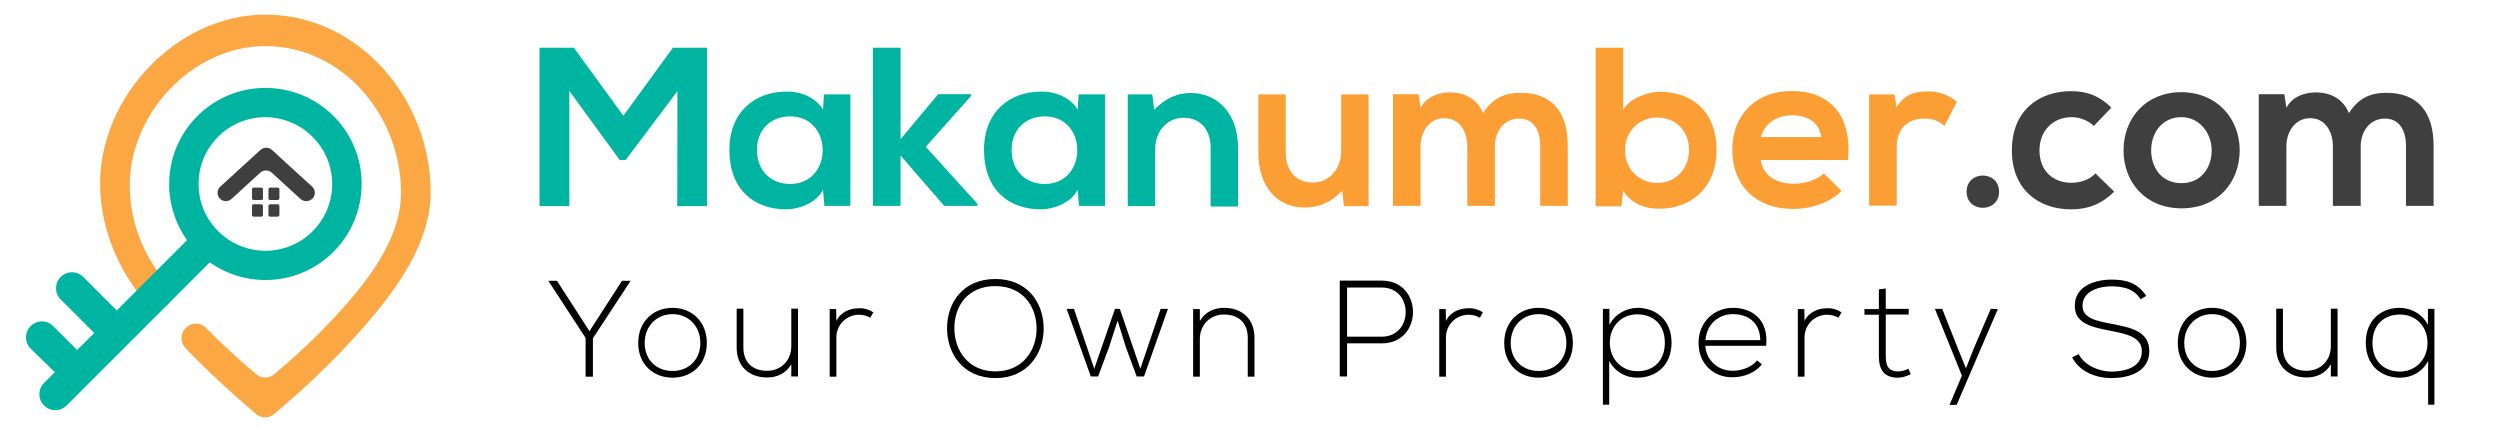
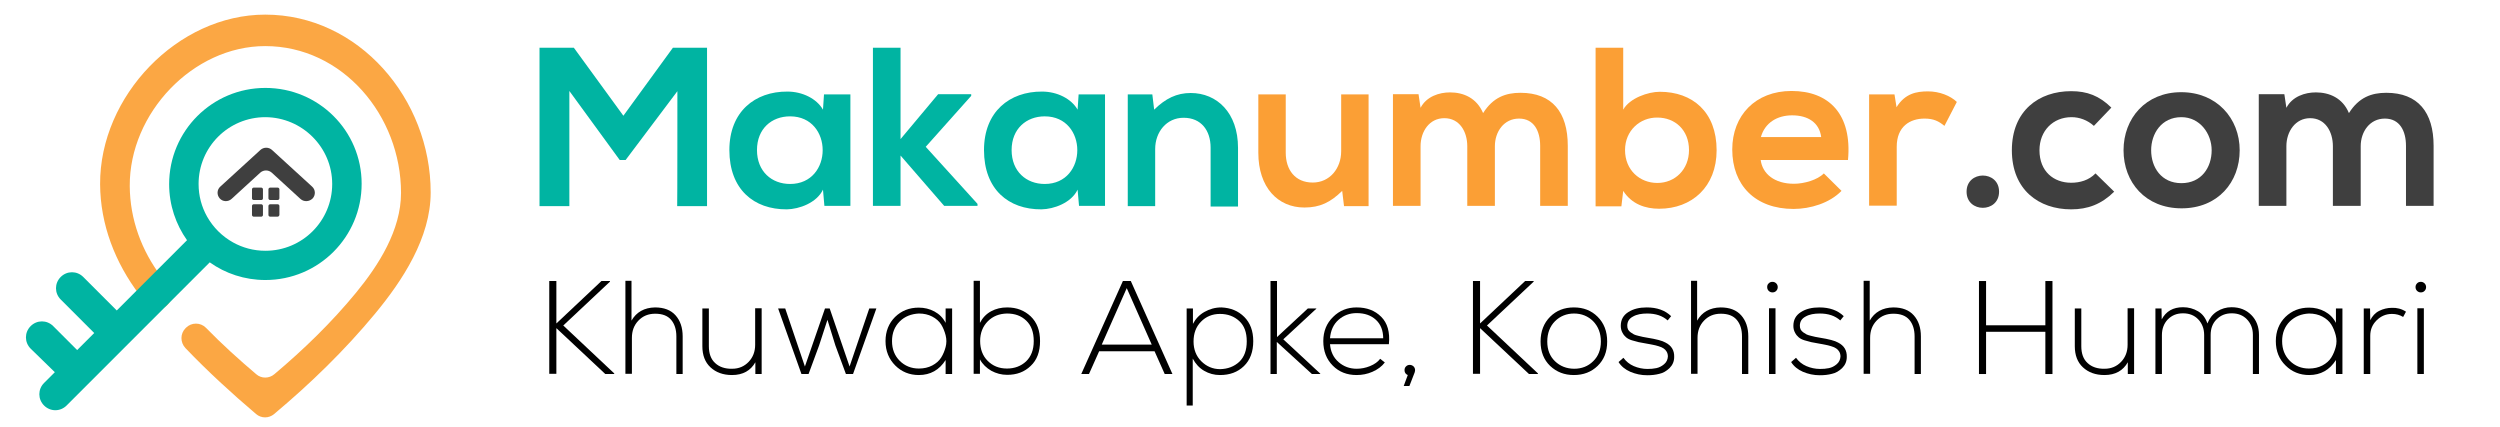
<svg xmlns="http://www.w3.org/2000/svg" version="1.1" id="Layer_1" x="0px" y="0px" viewBox="0 0 1231.2 210" style="enable-background:new 0 0 1231.2 210;" xml:space="preserve">
  <style type="text/css">
	.st0{fill:#00B4A2;}
	.st1{fill:#FB9F35;}
	.st2{fill:#3F3F3F;}
	.st3{fill:none;}
	.st4{fill:#23A698;}
	.st5{fill:#FBA744;}
</style>
  <g>
    <g>
      <path class="st0" d="M333.6,44.9l-25.5,33.9h-2.9l-24.8-34v56.7h-14.7v-78h16.9L307,57l24.4-33.5h16.8v78h-14.7    C333.6,101.5,333.6,44.9,333.6,44.9z" />
      <path class="st0" d="M405.8,46.5h13v54.9H406l-0.7-8c-3.1,6.5-11.7,9.6-17.8,9.7c-16.3,0.1-28.3-9.9-28.3-29.2    c0-18.9,12.6-28.9,28.6-28.8c7.4,0,14.4,3.5,17.5,8.9L405.8,46.5z M372.8,73.9c0,10.5,7.2,16.7,16.3,16.7c21.4,0,21.4-33.3,0-33.3    C380,57.3,372.8,63.4,372.8,73.9z" />
      <path class="st0" d="M443.5,23.5v45L462,46.4h16.3v0.8l-22.4,25.1l25.5,28.1v1H465l-21.5-24.8v24.8h-13.6V23.5H443.5z" />
      <path class="st0" d="M531.2,46.5h13v54.9h-12.8l-0.7-8c-3.1,6.5-11.7,9.6-17.8,9.7c-16.3,0.1-28.3-9.9-28.3-29.2    c0-18.9,12.6-28.9,28.6-28.8c7.4,0,14.4,3.5,17.5,8.9L531.2,46.5z M498.2,73.9c0,10.5,7.2,16.7,16.3,16.7c21.4,0,21.4-33.3,0-33.3    C505.5,57.3,498.2,63.4,498.2,73.9z" />
      <path class="st0" d="M596.2,101.4V72.7c0-8.4-4.6-14.7-13.3-14.7c-8.4,0-14,7-14,15.4v28.1h-13.5v-55h12.1l0.9,7.5    c5.6-5.5,11.1-8.2,18-8.2c12.9,0,23.3,9.7,23.3,27v28.9h-13.5V101.4z" />
      <path class="st1" d="M633.2,46.5v28.7c0,8.4,4.6,14.7,13.3,14.7c8.4,0,14-7,14-15.4v-28H674v55h-12.1L661,94    c-5.7,5.6-10.9,8.2-18.6,8.2c-13.1,0-22.7-9.9-22.7-27V46.5H633.2z" />
      <path class="st1" d="M722.6,101.4V72c0-7.2-3.8-13.8-11.3-13.8c-7.4,0-11.7,6.6-11.7,13.8v29.4H686v-55h12.6l1,6.7    c2.9-5.6,9.2-7.6,14.5-7.6c6.6,0,13.1,2.7,16.3,10.2c4.9-7.8,11.2-10,18.4-10c15.6,0,23.3,9.6,23.3,26.1v29.6h-13.6V71.8    c0-7.2-3-13.4-10.4-13.4s-11.9,6.4-11.9,13.6v29.4H722.6z" />
      <path class="st1" d="M799.4,23.5V54c3.2-5.7,12.3-8.8,18-8.8c16,0,28,9.8,28,28.8c0,18-12.2,28.8-28.3,28.8    c-6.7,0-13.5-2.2-17.7-8.8l-0.9,7.6h-12.7V23.5C785.9,23.5,799.4,23.5,799.4,23.5z M800.3,73.9c0,9.9,7.3,16.2,15.9,16.2    c8.7,0,15.6-6.6,15.6-16.2c0-9.9-6.9-16-15.6-16C807.7,57.8,800.3,64.3,800.3,73.9z" />
      <path class="st1" d="M867.1,78.8c0.9,6.8,6.8,11.7,16.4,11.7c5,0,11.6-1.9,14.7-5.1l8.7,8.6c-5.8,6-15.3,8.9-23.6,8.9    c-18.9,0-30.2-11.7-30.2-29.3c0-16.7,11.4-28.8,29.2-28.8c18.4,0,29.9,11.4,27.8,34H867.1L867.1,78.8z M896.9,67.5    c-0.9-7.1-6.5-10.7-14.3-10.7c-7.3,0-13.4,3.6-15.4,10.7H896.9z" />
      <path class="st1" d="M933,46.5l1,6.3c4.2-6.8,9.9-7.8,15.5-7.8c5.7,0,11.1,2.2,14.2,5.2L957.6,62c-2.8-2.3-5.3-3.6-9.8-3.6    c-7.1,0-13.7,3.8-13.7,13.9v29h-13.6V46.5H933z" />
      <path class="st2" d="M984.5,94.4c0,10.6-16,10.6-16,0S984.5,83.8,984.5,94.4z" />
      <path class="st2" d="M1041.2,94.4c-6.3,6.2-13,8.7-21.2,8.7c-15.9,0-29.2-9.6-29.2-29.1s13.3-29.1,29.2-29.1    c7.8,0,13.8,2.2,19.8,8.1l-8.6,9c-3.2-2.9-7.2-4.3-11-4.3c-9.1,0-15.8,6.7-15.8,16.3c0,10.5,7.1,16,15.6,16c4.3,0,8.7-1.2,12-4.6    L1041.2,94.4z" />
      <path class="st2" d="M1103,74c0,15.8-10.8,28.6-28.6,28.6c-17.8,0-28.6-12.8-28.6-28.6c0-15.7,10.9-28.6,28.4-28.6    S1103,58.3,1103,74z M1059.4,74c0,8.4,5,16.2,14.9,16.2s14.9-7.8,14.9-16.2c0-8.2-5.8-16.3-14.9-16.3    C1064.5,57.7,1059.4,65.8,1059.4,74z" />
      <path class="st2" d="M1148.9,101.4V72c0-7.2-3.8-13.8-11.2-13.8c-7.3,0-11.7,6.6-11.7,13.8v29.4h-13.6v-55h12.6l1,6.7    c2.9-5.6,9.2-7.6,14.5-7.6c6.6,0,13.2,2.7,16.3,10.2c4.9-7.8,11.2-10,18.4-10c15.6,0,23.3,9.6,23.3,26.1v29.6h-13.6V71.8    c0-7.2-3-13.4-10.4-13.4s-11.9,6.4-11.9,13.6v29.4H1148.9z" />
    </g>
  </g>
  <g>
-     <path d="M288.5,166.6l-18.4-28.2v-0.1h4.2l16,24.8l16-24.8h4.2v0.1L292,166.6v18.9h-3.6v-18.9H288.5z" />
-     <path d="M314.3,168.9c0-10.6,7.5-17.3,16.9-17.3c9.4,0,16.9,6.7,16.9,17.3s-7.5,17.1-16.9,17.1C321.8,186,314.3,179.5,314.3,168.9z    M344.9,168.9c0-8.6-6.1-14.2-13.7-14.2c-7.5,0-13.7,5.6-13.7,14.2s6.1,13.8,13.7,13.8C338.8,182.7,344.9,177.5,344.9,168.9z" />
-     <path d="M389.7,185.4v-6c-2.6,4.6-7.2,6.5-11.9,6.5c-8.9,0-15-5.5-15-14.7V152h3.3v19.1c0,7.5,4.7,11.6,11.9,11.5   c6.9-0.1,11.7-5.3,11.7-12.1V152h3.3v33.4H389.7z" />
-     <path d="M411.8,152.2l0.1,5.9c2.1-4.5,6.8-6.3,11.1-6.3c2.5-0.1,4.9,0.6,7.1,2l-1.5,2.7c-1.8-1.1-3.7-1.5-5.7-1.5   c-6.2,0.1-11,5.1-11,11.1v19.4h-3.3v-33.3L411.8,152.2L411.8,152.2z" />
-     <path d="M514,161.9c-0.1,12.4-8,24.3-23.8,24.3s-23.8-12-23.8-24.5c0-12.7,7.9-24.3,23.8-24.3S514,149.2,514,161.9z M470,161.9   c0.1,10.6,6.8,21,20.2,21c13.5,0,20.3-10.4,20.3-21c0-10.9-6.7-21-20.3-21S469.9,150.7,470,161.9z" />
-     <path d="M563.4,185.4h-3.6l-5.4-14.6l-4-12.9l-4.2,13l-5.4,14.5h-3.6l-11.9-33.3h3.6l10,29.5l10.2-29.5h2.4l10.1,29.5l10-29.5h3.6   L563.4,185.4z" />
-     <path d="M590.9,152.2v5.9c2.6-4.6,7.2-6.5,11.9-6.5c8.9,0,15,5.5,15,14.7v19.2h-3.3v-19.1c0-7.5-4.7-11.6-11.9-11.5   c-6.9,0.1-11.7,5.3-11.7,12.1v18.5h-3.3v-33.3L590.9,152.2L590.9,152.2z" />
-     <path d="M663.4,169.1v16.3h-3.6v-47.2c6.9,0,13.8,0,20.7,0c20.5,0,20.5,30.9,0,30.9H663.4z M663.4,141.6v24.2h17.1   c15.7,0,15.7-24.2,0-24.2H663.4z" />
-     <path d="M712,152.2l0.1,5.9c2.1-4.5,6.8-6.3,11.1-6.3c2.5-0.1,4.9,0.6,7.1,2l-1.5,2.7c-1.8-1.1-3.7-1.5-5.7-1.5   c-6.2,0.1-11,5.1-11,11.1v19.4h-3.3v-33.3L712,152.2L712,152.2z" />
-     <path d="M740.8,168.9c0-10.6,7.5-17.3,16.9-17.3s16.9,6.7,16.9,17.3s-7.5,17.1-16.9,17.1S740.8,179.5,740.8,168.9z M771.4,168.9   c0-8.6-6.1-14.2-13.7-14.2s-13.7,5.6-13.7,14.2s6.1,13.8,13.7,13.8S771.4,177.5,771.4,168.9z" />
-     <path d="M789.4,199.3v-47.2h3.2v7.9c2.6-5.1,8-8.4,14.4-8.4c9,0.3,16.2,6.4,16.2,17.1c0,11.2-7.5,17.3-16.9,17.3   c-5.7,0-10.9-2.8-13.8-8.3v21.6L789.4,199.3L789.4,199.3z M819.9,168.8c0-9.4-6.1-14-13.6-14c-7.8,0-13.5,5.9-13.5,14   s5.9,14,13.5,14C813.8,182.9,819.9,178.2,819.9,168.8z" />
-     <path d="M836.5,168.8c0-10,7.5-17.2,16.9-17.2s17.7,5.7,16.4,18.7h-30c0.7,7.8,6.7,12.3,13.5,12.3c4.4,0,9.5-1.8,12-5.1l2.4,1.9   c-3.2,4.2-9,6.4-14.4,6.4C844,185.9,836.5,179.4,836.5,168.8z M866.9,167.5c-0.1-8.2-5.5-12.8-13.5-12.8c-6.9,0-12.8,4.7-13.5,12.8   H866.9z" />
-     <path d="M888.6,152.2l0.1,5.9c2.1-4.5,6.8-6.3,11.1-6.3c2.5-0.1,4.9,0.6,7.1,2l-1.5,2.7c-1.8-1.1-3.7-1.5-5.7-1.5   c-6.2,0.1-11,5.1-11,11.1v19.4h-3.3v-33.3L888.6,152.2L888.6,152.2z" />
-     <path d="M928.7,142.1v10H940v2.8h-11.3v20.3c0,4.5,0.9,7.7,6.1,7.7c1.6,0,3.4-0.5,5.1-1.3l1.1,2.7c-2.1,1-4.2,1.7-6.3,1.7   c-7.1,0-9.4-4.2-9.4-10.7V155h-7.1v-2.8h7.1v-9.7L928.7,142.1z" />
-     <path d="M983.9,152.2l-20.3,47.2h-3.5l6.1-14.4l-13.3-32.9h3.6l7.8,19.7l3.9,9.6l3.8-9.7l8.4-19.6L983.9,152.2L983.9,152.2z" />
-     <path d="M1054.2,147.4c-3.4-5.5-9-6.3-14.3-6.4c-5.5,0-14.3,2-14.3,9.6c0,6,6.5,7.4,14.4,8.9c9.1,1.8,18.5,3.4,18.5,13.5   c-0.1,10.6-10.8,13.2-18.7,13.2c-7.3,0-15.7-3-19.3-10.2l3.2-1.6c2.9,5.7,10.3,8.6,16.1,8.6c5.8,0,15-1.6,15-10   c0.1-7.1-7.8-8.6-15.5-10.1c-8.6-1.7-17.5-3.4-17.5-12.1c-0.2-10,10.2-13.1,17.9-13.1c6.7,0,12.6,1.1,17.3,8L1054.2,147.4z" />
-     <path d="M1072.5,168.9c0-10.6,7.5-17.3,16.9-17.3s16.9,6.7,16.9,17.3s-7.5,17.1-16.9,17.1C1080.1,185.9,1072.5,179.5,1072.5,168.9z    M1103.1,168.9c0-8.6-6.1-14.2-13.7-14.2c-7.5,0-13.7,5.6-13.7,14.2s6.1,13.8,13.7,13.8C1097,182.7,1103.1,177.5,1103.1,168.9z" />
-     <path d="M1147.9,185.4v-6c-2.6,4.6-7.2,6.5-11.9,6.5c-8.9,0-15-5.5-15-14.7V152h3.3v19.1c0,7.5,4.7,11.6,11.9,11.5   c6.9-0.1,11.7-5.3,11.7-12.1V152h3.3v33.4H1147.9z" />
-     <path d="M1195.8,199.3v-21.6c-2.8,5.5-8.1,8.3-13.8,8.3c-9.4,0-16.9-6.1-16.9-17.3c0-10.7,7.1-16.8,16.2-17.1   c6.5,0,11.8,3.3,14.4,8.4v-7.9h3.2v47.2L1195.8,199.3L1195.8,199.3z M1195.5,168.9c0-8.2-5.7-14-13.5-14c-7.5,0-13.6,4.6-13.6,14   s6.1,14.1,13.6,14.1C1189.7,182.9,1195.5,177,1195.5,168.9z" />
-   </g>
-   <g>
    <path class="st3" d="M171.6,81.6c-4.1-18.8-20.9-32.9-40.9-32.9c-23.2,0-41.9,18.8-41.9,41.9s18.8,41.9,41.9,41.9   c19.5,0,35.9-13.4,40.5-31.4C172.3,94.8,172.4,88.1,171.6,81.6z" />
    <path class="st4" d="M171.2,101.2c0.9-3.4,1.4-6.9,1.4-10.5c0-3.1-0.4-6.1-1-9C172.4,88.1,172.3,94.8,171.2,101.2z" />
  </g>
  <g>
    <g>
      <g>
        <path class="st5" d="M130.6,7.2c-43.1,0-81.5,40.1-81.3,83.5c0.1,19.9,7.4,38.7,19.4,54.5c1.1,1.5,2.3,3,3.5,4.4     c2.6,3.2,7.4,3.5,10.3,0.5l0,0c2.5-2.5,2.7-6.5,0.5-9.3c-1.2-1.4-2.3-2.9-3.4-4.3c-9.9-13-15.6-28.5-15.7-44.9     C63.7,55.8,95,22.7,130.6,22.7c38.1,0,66.9,34.2,66.9,72.3c0,18.4-11.1,35.7-22.2,49.2c-12,14.6-25.7,27.9-40.2,40.1     c-2.6,2.2-6.4,2.2-8.9,0c-8.5-7.2-16.9-14.8-24.8-22.9c-2.7-2.7-7.1-2.7-9.8,0l-0.2,0.2c-2.7,2.7-2.7,7-0.1,9.8     c11,11.5,22.8,22.3,34.8,32.5c2.6,2.2,6.3,2.2,8.9,0c17.9-15,34.8-31.4,49.7-49.4c13.5-16.3,27.4-37.4,27.4-59.7     C212.1,48.7,176.7,7.2,130.6,7.2z" />
      </g>
    </g>
  </g>
-   <path class="st0" d="M130.7,43.3c-26.2,0-47.4,21.2-47.4,47.4c0,10.3,3.3,19.8,8.8,27.6l-34.6,34.6l-16.5-16.5  c-3.1-3.1-8-3.1-11.1,0s-3.1,8,0,11.1l16.5,16.5l-8.4,8.4l-11.8-11.8c-3.1-3.1-8-3.1-11.1,0c-3.1,3.1-3.1,8,0,11.1L27,183.3  l-5.3,5.3c-3.1,3.1-3.1,8,0,11.1c3.1,3.1,8,3.1,11.1,0l70.5-70.5c7.7,5.5,17.2,8.7,27.4,8.7c26.2,0,47.4-21.2,47.4-47.4  S156.8,43.3,130.7,43.3z M163.6,90.6c0,18.2-14.7,32.9-32.9,32.9c-5.8,0-11.2-1.5-15.9-4.1c-5.4-3-9.8-7.4-12.8-12.7  c-2.7-4.8-4.2-10.2-4.2-16.1c0-18.2,14.7-32.9,32.9-32.9C148.8,57.8,163.6,72.5,163.6,90.6z" />
+   <path class="st0" d="M130.7,43.3c-26.2,0-47.4,21.2-47.4,47.4c0,10.3,3.3,19.8,8.8,27.6l-34.6,34.6L41,136.4c-3.1-3.1-8-3.1-11.1,0  s-3.1,8,0,11.1L46.4,164l-8.4,8.4l-11.8-11.8c-3.1-3.1-8-3.1-11.1,0s-3.1,8,0,11.1L27,183.3l-5.3,5.3c-3.1,3.1-3.1,8,0,11.1  s8,3.1,11.1,0l70.5-70.5c7.7,5.5,17.2,8.7,27.4,8.7c26.2,0,47.4-21.2,47.4-47.4S156.8,43.3,130.7,43.3z M163.6,90.6  c0,18.2-14.7,32.9-32.9,32.9c-5.8,0-11.2-1.5-15.9-4.1c-5.4-3-9.8-7.4-12.8-12.7c-2.7-4.8-4.2-10.2-4.2-16.1  c0-18.2,14.7-32.9,32.9-32.9C148.8,57.8,163.6,72.5,163.6,90.6z" />
  <path class="st2" d="M148,98l-14.2-13c-1.6-1.4-4-1.4-5.6,0L114,98c-1.7,1.5-4.3,1.4-5.8-0.3l0,0c-1.5-1.7-1.4-4.3,0.3-5.8  l19.8-18.1c1.6-1.4,4-1.4,5.6,0l19.8,18.1c1.7,1.5,1.8,4.1,0.3,5.8l0,0C152.3,99.4,149.7,99.5,148,98z" />
  <path class="st2" d="M128.7,98.5h-3.8c-0.4,0-0.8-0.4-0.8-0.8v-4.5c0-0.4,0.4-0.8,0.8-0.8h3.8c0.4,0,0.8,0.4,0.8,0.8v4.5  C129.5,98.2,129.1,98.5,128.7,98.5z" />
  <path class="st2" d="M136.7,98.5H133c-0.4,0-0.8-0.4-0.8-0.8v-4.5c0-0.4,0.4-0.8,0.8-0.8h3.8c0.4,0,0.8,0.4,0.8,0.8v4.5  C137.5,98.2,137.2,98.5,136.7,98.5z" />
  <path class="st2" d="M136.7,106.7H133c-0.4,0-0.8-0.4-0.8-0.8v-4.5c0-0.4,0.4-0.8,0.8-0.8h3.8c0.4,0,0.8,0.4,0.8,0.8v4.5  C137.5,106.3,137.2,106.7,136.7,106.7z" />
  <path class="st2" d="M128.7,106.7h-3.8c-0.4,0-0.8-0.4-0.8-0.8v-4.5c0-0.4,0.4-0.8,0.8-0.8h3.8c0.4,0,0.8,0.4,0.8,0.8v4.5  C129.5,106.3,129.1,106.7,128.7,106.7z" />
+   <g>
+     <path d="M302.5,184.2h-4.4L274,161.6v22.5h-3.5v-45.7h3.5v20.9l22.2-20.9h4.2v0.3l-23,21.6l25.1,23.6V184.2z" />
+     <path d="M311,138.4v19.5c2.4-4.2,6.3-6.4,11.6-6.5c4.4,0,7.8,1.3,10.1,3.9c2.3,2.6,3.5,6,3.5,10.4v18.5h-3.1v-18.5   c0-3.5-0.9-6.2-2.6-8.2c-1.7-2-4.3-3-7.8-3c-3.4,0-6.1,1.1-8.3,3.4c-2.2,2.3-3.2,5.1-3.2,8.5v17.7H308v-45.8H311z" />
+     <path d="M372,184.2v-5.8c-2.3,4.1-6.1,6.3-11.5,6.3c-4.4,0-7.9-1.3-10.6-3.8c-2.7-2.5-4-6-4-10.4v-18.6h3.2v18.6   c0,3.6,1,6.4,3.1,8.3c2,1.9,4.9,2.9,8.4,2.8c3.3,0,6-1.2,8.1-3.4s3.2-5,3.2-8.4v-18h3.2v32.4H372z" />
+     <path d="M420.1,184.2h-3.5l-5.2-14.1l-3.9-12.6l-4.1,12.6l-5.2,14.1h-3.5l-11.5-32.3h3.5l9.7,28.6l9.9-28.6h2.3l9.8,28.6l9.7-28.6   h3.5L420.1,184.2z" />
+     <path d="M468.9,151.9v32.3h-3.2v-6.9c-3.1,4.9-7.5,7.4-13.2,7.4c-4.6,0-8.5-1.6-11.6-4.7s-4.8-7.1-4.8-12c0-4.8,1.6-8.8,4.7-11.9   c3.2-3.1,7-4.6,11.7-4.6c2.7,0,5.3,0.6,7.7,1.9c2.4,1.3,4.2,3.1,5.5,5.6v-7.1H468.9z M443.1,158.3c-2.5,2.5-3.8,5.7-3.8,9.7   c0,4,1.3,7.2,3.8,9.7c2.5,2.5,5.7,3.8,9.4,3.8c2.5,0,4.7-0.5,6.6-1.5s3.4-2.3,4.4-3.9c1-1.6,1.7-3.3,2.2-5.2c0.5-1.9,0.5-3.8,0-5.8   c-0.5-1.9-1.2-3.7-2.2-5.3c-1-1.6-2.5-2.9-4.4-3.9c-1.9-1-4.1-1.5-6.6-1.5C448.8,154.6,445.6,155.8,443.1,158.3z" />
+     <path d="M482.6,138.4V159c1.3-2.5,3.1-4.4,5.5-5.7c2.4-1.3,5-1.9,7.9-1.9c4.7,0,8.5,1.5,11.6,4.4c3.1,3,4.6,7,4.6,12.2   c0,5.2-1.5,9.3-4.6,12.2c-3.1,3-6.9,4.4-11.6,4.4c-2.8,0-5.4-0.7-7.8-2c-2.4-1.4-4.3-3.2-5.6-5.6v7.1h-3.1v-45.8H482.6z    M486.5,158.2c-2.5,2.5-3.8,5.8-3.8,9.7c0,4,1.2,7.3,3.7,9.8c2.5,2.5,5.6,3.8,9.5,3.8c3.8,0,6.9-1.2,9.4-3.5   c2.5-2.4,3.8-5.7,3.8-10c0-4.4-1.2-7.7-3.7-10.1c-2.5-2.4-5.6-3.5-9.5-3.5C492.1,154.5,489,155.7,486.5,158.2z" />
+     <path d="M573.6,184.2l-5-11.2h-27.3l-5,11.2h-3.8l20.5-45.8h3.9l20.5,45.8H573.6z M567.2,169.7l-12.3-27.8l-12.3,27.8H567.2z" />
+     <path d="M584.4,199.8v-47.9h3.1v7.6c1.3-2.5,3.2-4.5,5.7-5.9s5.2-2.2,8.3-2.2c4.6,0.2,8.3,1.7,11.3,4.7c2.9,2.9,4.4,6.9,4.4,11.9   c0,5.2-1.5,9.3-4.6,12.3c-3.1,3-7,4.4-11.8,4.4c-2.8,0-5.4-0.7-7.8-2.1c-2.4-1.4-4.2-3.4-5.6-6v23.1H584.4z M610.3,178.2   c2.5-2.4,3.7-5.7,3.7-10.1c0-4.4-1.2-7.7-3.7-10c-2.5-2.3-5.6-3.5-9.5-3.5c-3.7,0-6.9,1.3-9.3,3.8c-2.5,2.5-3.7,5.8-3.7,9.8   c0,3.9,1.3,7.2,3.8,9.7s5.6,3.9,9.3,3.9C604.7,181.7,607.8,180.5,610.3,178.2z" />
+     <path d="M628.9,138.4V166l15.2-14.1h4.2v0.1L632,167.1l18.2,16.9v0.2h-4.1l-17.3-15.8v15.8h-3.1v-45.8H628.9z" />
+     <path d="M656.4,180.1c-3.1-3.1-4.7-7.1-4.7-12.1c0-4.8,1.6-8.8,4.8-11.9c3.2-3.2,7.1-4.7,11.6-4.7c5,0,9,1.5,12.1,4.6   c3.1,3.1,4.4,7.6,3.8,13.5H655c0.3,3.7,1.7,6.6,4.2,8.8c2.5,2.2,5.5,3.3,8.9,3.3c2.2,0,4.4-0.4,6.6-1.3c2.2-0.9,3.9-2.1,5-3.6   l2.3,1.8c-1.5,2-3.6,3.5-6.1,4.6c-2.5,1.1-5.1,1.6-7.8,1.6C663.4,184.7,659.5,183.2,656.4,180.1z M681.2,166.7c0-3.9-1.2-7-3.6-9.2   c-2.4-2.2-5.5-3.3-9.5-3.3c-3.4,0-6.4,1.1-8.9,3.3c-2.5,2.2-3.9,5.3-4.2,9.1H681.2z" />
+     <path d="M692.5,180.4c0.5-0.5,1.1-0.7,1.8-0.7c0.6,0,1.2,0.2,1.8,0.7c0.5,0.5,0.8,1.1,0.8,1.9c0,0.3-0.1,0.7-0.2,1.1l-2.6,6.7h-2.8   l2-5.4c-1-0.4-1.6-1.2-1.6-2.4C691.7,181.5,692,180.8,692.5,180.4z" />
+     <path d="M757.4,184.2H753l-24.1-22.6v22.5h-3.5v-45.7h3.5v20.9l22.2-20.9h4.2v0.3l-23,21.6l25.1,23.6V184.2z" />
+     <path d="M763.4,180.2c-3.1-3-4.7-7-4.7-12s1.6-9.1,4.7-12.2c3.1-3.1,7-4.6,11.7-4.6s8.6,1.5,11.7,4.6s4.7,7.1,4.7,12.2   s-1.6,9-4.7,12s-7,4.5-11.7,4.5S766.6,183.2,763.4,180.2z M784.6,177.9c2.5-2.4,3.8-5.7,3.8-9.7c0-4.1-1.3-7.4-3.8-10   c-2.5-2.5-5.7-3.8-9.4-3.8c-3.7,0-6.9,1.3-9.4,3.8c-2.5,2.5-3.8,5.9-3.8,10c0,4.1,1.3,7.3,3.8,9.7c2.5,2.4,5.7,3.7,9.5,3.7   C778.9,181.6,782.1,180.4,784.6,177.9z" />
+     <path d="M821.3,157.8c-2.6-2.3-5.9-3.4-10.1-3.4c-2.7,0-5.1,0.4-7,1.5c-1.9,1-2.8,2.5-2.8,4.5c0,0.7,0.1,1.3,0.4,1.9   c0.3,0.5,0.7,1,1.3,1.4s1.1,0.7,1.6,1c0.5,0.2,1.2,0.5,2.2,0.7c1,0.2,1.7,0.4,2.1,0.5c0.4,0.1,1.1,0.2,2.2,0.4   c4.4,0.7,7.5,1.5,9,2.4c3,1.5,4.4,3.9,4.3,7.1c0,2.2-0.8,4-2.3,5.5c-1.5,1.4-3.1,2.4-5,2.8c-1.9,0.5-3.8,0.7-6,0.7   c-3,0-5.7-0.6-8.3-1.7c-2.5-1.1-4.5-2.7-5.8-4.8l2.4-2.1c1.3,1.8,3,3.2,5.1,4.1s4.4,1.4,6.7,1.4c1.6,0,3-0.1,4.4-0.4   c1.4-0.3,2.6-0.9,3.8-1.9c1.2-1,1.8-2.3,1.9-3.8c0-0.9-0.2-1.7-0.6-2.4s-0.9-1.2-1.5-1.6s-1.4-0.8-2.5-1.1c-1.1-0.3-2-0.6-2.8-0.7   c-0.7-0.2-1.8-0.3-3.2-0.6c-1.6-0.3-2.9-0.5-3.8-0.7c-0.9-0.2-2-0.5-3.3-0.9s-2.2-0.9-2.9-1.5c-0.7-0.6-1.3-1.3-1.8-2.3   c-0.5-0.9-0.8-2-0.8-3.3c0-3,1.2-5.2,3.7-6.8s5.5-2.3,9.1-2.3c5,0,9,1.4,12,4.3L821.3,157.8z" />
+     <path d="M835.8,138.4v19.5c2.4-4.2,6.3-6.4,11.6-6.5c4.4,0,7.8,1.3,10.1,3.9c2.3,2.6,3.5,6,3.5,10.4v18.5h-3.1v-18.5   c0-3.5-0.9-6.2-2.6-8.2s-4.3-3-7.8-3c-3.4,0-6.1,1.1-8.3,3.4c-2.2,2.3-3.2,5.1-3.2,8.5v17.7h-3.2v-45.8H835.8z" />
+     <path d="M871.1,139.5c0.5-0.5,1.1-0.7,1.8-0.7s1.2,0.2,1.8,0.7c0.5,0.5,0.8,1.1,0.8,1.9s-0.3,1.4-0.8,1.9c-0.5,0.5-1.1,0.7-1.8,0.7   s-1.2-0.2-1.8-0.7c-0.5-0.5-0.8-1.1-0.8-1.9S870.5,140,871.1,139.5z M871.2,151.8v32.4h3.2v-32.4H871.2z" />
+     <path d="M906.3,157.8c-2.6-2.3-5.9-3.4-10.1-3.4c-2.7,0-5.1,0.4-7,1.5c-1.9,1-2.8,2.5-2.8,4.5c0,0.7,0.1,1.3,0.4,1.9   c0.3,0.5,0.7,1,1.3,1.4s1.1,0.7,1.6,1c0.5,0.2,1.2,0.5,2.2,0.7c1,0.2,1.7,0.4,2.1,0.5c0.4,0.1,1.1,0.2,2.2,0.4   c4.4,0.7,7.5,1.5,9,2.4c3,1.5,4.4,3.9,4.3,7.1c0,2.2-0.8,4-2.3,5.5c-1.5,1.4-3.1,2.4-5,2.8c-1.9,0.5-3.8,0.7-6,0.7   c-3,0-5.7-0.6-8.3-1.7c-2.5-1.1-4.5-2.7-5.8-4.8l2.4-2.1c1.3,1.8,3,3.2,5.1,4.1s4.4,1.4,6.7,1.4c1.6,0,3-0.1,4.4-0.4   c1.4-0.3,2.6-0.9,3.8-1.9c1.2-1,1.8-2.3,1.9-3.8c0-0.9-0.2-1.7-0.6-2.4s-0.9-1.2-1.5-1.6s-1.4-0.8-2.5-1.1c-1.1-0.3-2-0.6-2.8-0.7   c-0.7-0.2-1.8-0.3-3.2-0.6c-1.6-0.3-2.9-0.5-3.8-0.7c-0.9-0.2-2-0.5-3.3-0.9s-2.2-0.9-2.9-1.5c-0.7-0.6-1.3-1.3-1.8-2.3   c-0.5-0.9-0.8-2-0.8-3.3c0-3,1.2-5.2,3.7-6.8s5.5-2.3,9.1-2.3c5,0,9,1.4,12,4.3L906.3,157.8z" />
+     <path d="M920.8,138.4v19.5c2.4-4.2,6.3-6.4,11.6-6.5c4.4,0,7.8,1.3,10.1,3.9c2.3,2.6,3.5,6,3.5,10.4v18.5h-3.1v-18.5   c0-3.5-0.9-6.2-2.6-8.2s-4.3-3-7.8-3c-3.4,0-6.1,1.1-8.3,3.4c-2.2,2.3-3.2,5.1-3.2,8.5v17.7h-3.2v-45.8H920.8z" />
+     <path d="M1007.3,184.2v-20.8h-29.2v20.8h-3.5v-45.8h3.5v21.8h29.2v-21.8h3.5v45.8H1007.3z" />
+     <path d="M1047.9,184.2v-5.8c-2.3,4.1-6.1,6.3-11.5,6.3c-4.4,0-7.9-1.3-10.6-3.8c-2.7-2.5-4-6-4-10.4v-18.6h3.2v18.6   c0,3.6,1,6.4,3.1,8.3c2,1.9,4.9,2.9,8.4,2.8c3.3,0,6-1.2,8.1-3.4s3.2-5,3.2-8.4v-18h3.2v32.4H1047.9z" />
+     <path d="M1109.5,184.2v-19.3c0-3.1-1-5.6-2.9-7.6c-1.9-2-4.4-3-7.5-3s-5.5,1-7.5,3s-2.9,4.6-2.9,7.7v19.2h-3.2V165   c0-3.1-1-5.7-2.9-7.7c-1.9-2-4.4-3-7.5-3s-5.5,1-7.5,3c-1.9,2-2.9,4.6-2.9,7.7v19.2h-3.2v-32.3h3l0.1,5.4c2.1-4,5.6-6,10.5-6   c2.7,0,5.2,0.7,7.4,2c2.2,1.3,3.7,3.3,4.6,6c1-2.5,2.5-4.5,4.7-5.9c2.2-1.4,4.6-2.1,7.2-2.1c4,0,7.2,1.3,9.7,3.8s3.8,5.8,3.8,9.8   v19.3H1109.5z" />
+     <path d="M1153.6,151.9v32.3h-3.2v-6.9c-3.1,4.9-7.5,7.4-13.2,7.4c-4.6,0-8.5-1.6-11.6-4.7c-3.2-3.1-4.8-7.1-4.8-12   c0-4.8,1.6-8.8,4.7-11.9c3.2-3.1,7-4.6,11.7-4.6c2.7,0,5.3,0.6,7.7,1.9c2.4,1.3,4.2,3.1,5.5,5.6v-7.1H1153.6z M1127.7,158.3   c-2.5,2.5-3.8,5.7-3.8,9.7c0,4,1.3,7.2,3.8,9.7c2.5,2.5,5.7,3.8,9.4,3.8c2.5,0,4.7-0.5,6.6-1.5c1.9-1,3.4-2.3,4.4-3.9   c1-1.6,1.7-3.3,2.2-5.2c0.5-1.9,0.5-3.8,0-5.8c-0.5-1.9-1.2-3.7-2.2-5.3c-1-1.6-2.5-2.9-4.4-3.9c-1.9-1-4.1-1.5-6.6-1.5   C1133.4,154.6,1130.3,155.8,1127.7,158.3z" />
+     <path d="M1167.2,151.9l0.1,5.8c1-2,2.4-3.6,4.4-4.6c2-1,4.1-1.5,6.3-1.5c2.4-0.1,4.8,0.5,6.9,1.9l-1.4,2.6c-1.6-1-3.4-1.5-5.5-1.5   c-3,0-5.5,1.1-7.6,3.2s-3.1,4.6-3.1,7.6v18.8h-3.2v-32.3H1167.2z" />
+     <path d="M1190.4,139.5c0.5-0.5,1.1-0.7,1.8-0.7s1.2,0.2,1.8,0.7c0.5,0.5,0.8,1.1,0.8,1.9s-0.3,1.4-0.8,1.9   c-0.5,0.5-1.1,0.7-1.8,0.7s-1.2-0.2-1.8-0.7c-0.5-0.5-0.8-1.1-0.8-1.9S1189.9,140,1190.4,139.5z M1190.5,151.8v32.4h3.2v-32.4   H1190.5z" />
+   </g>
</svg>
